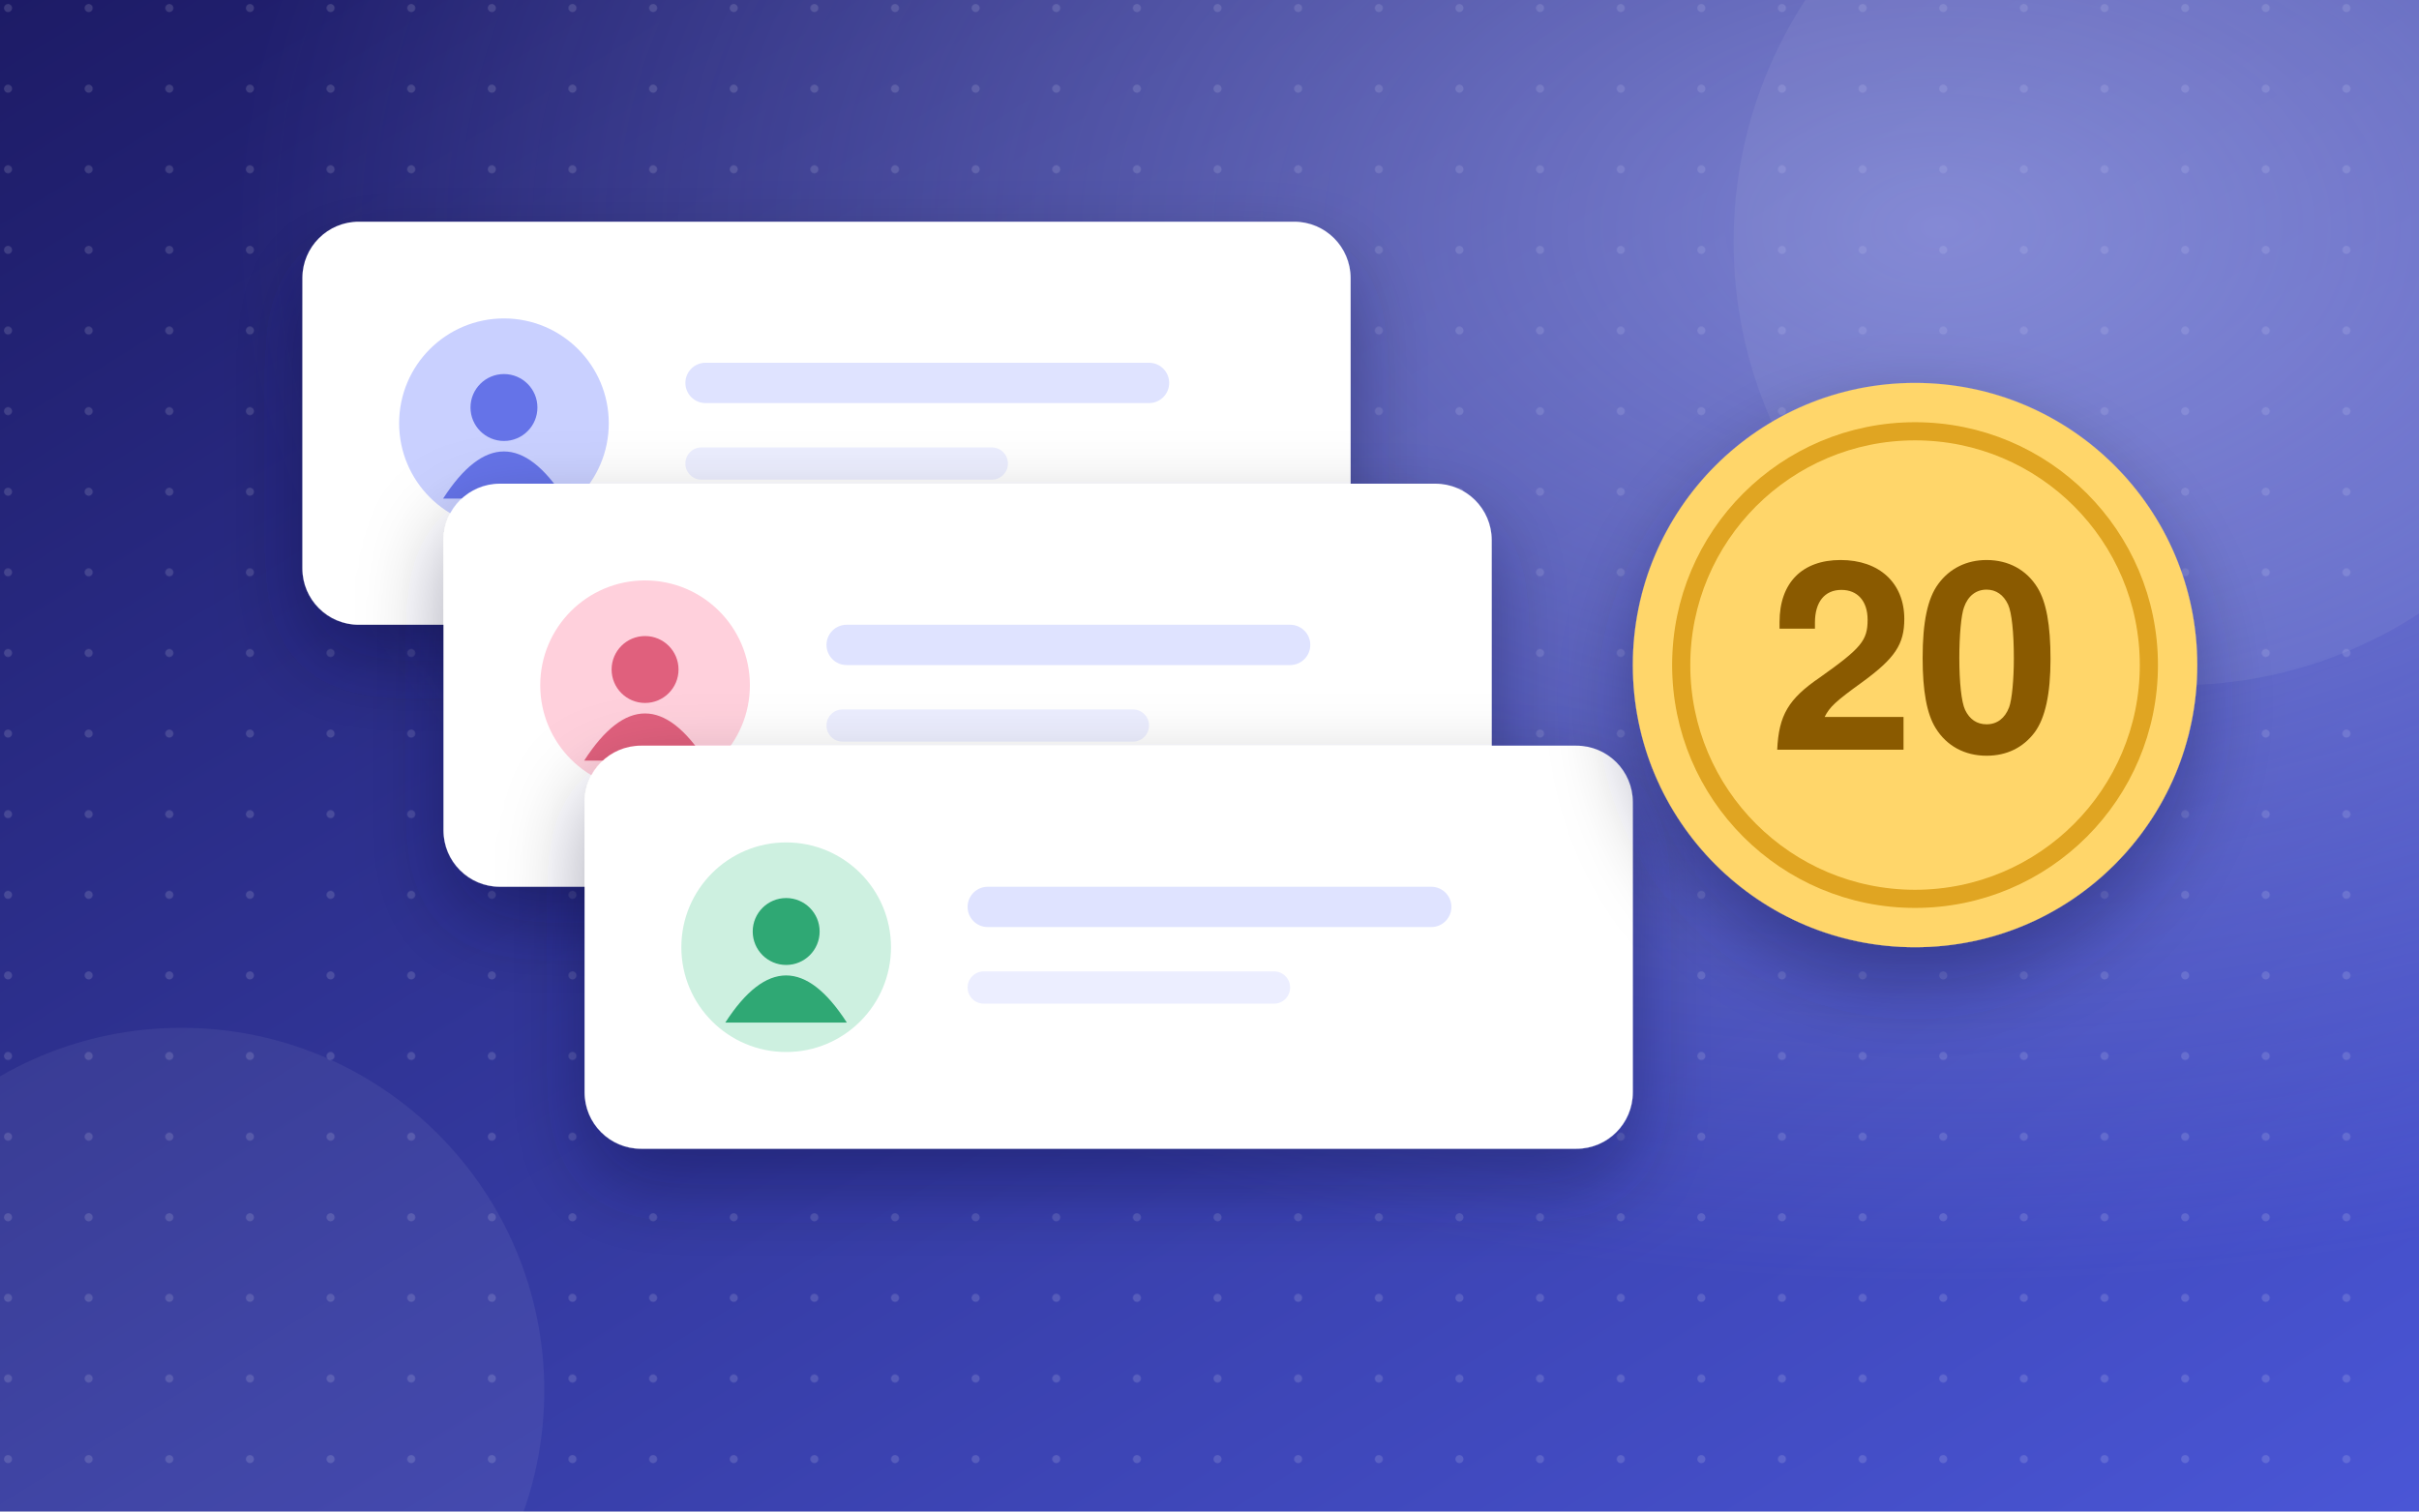
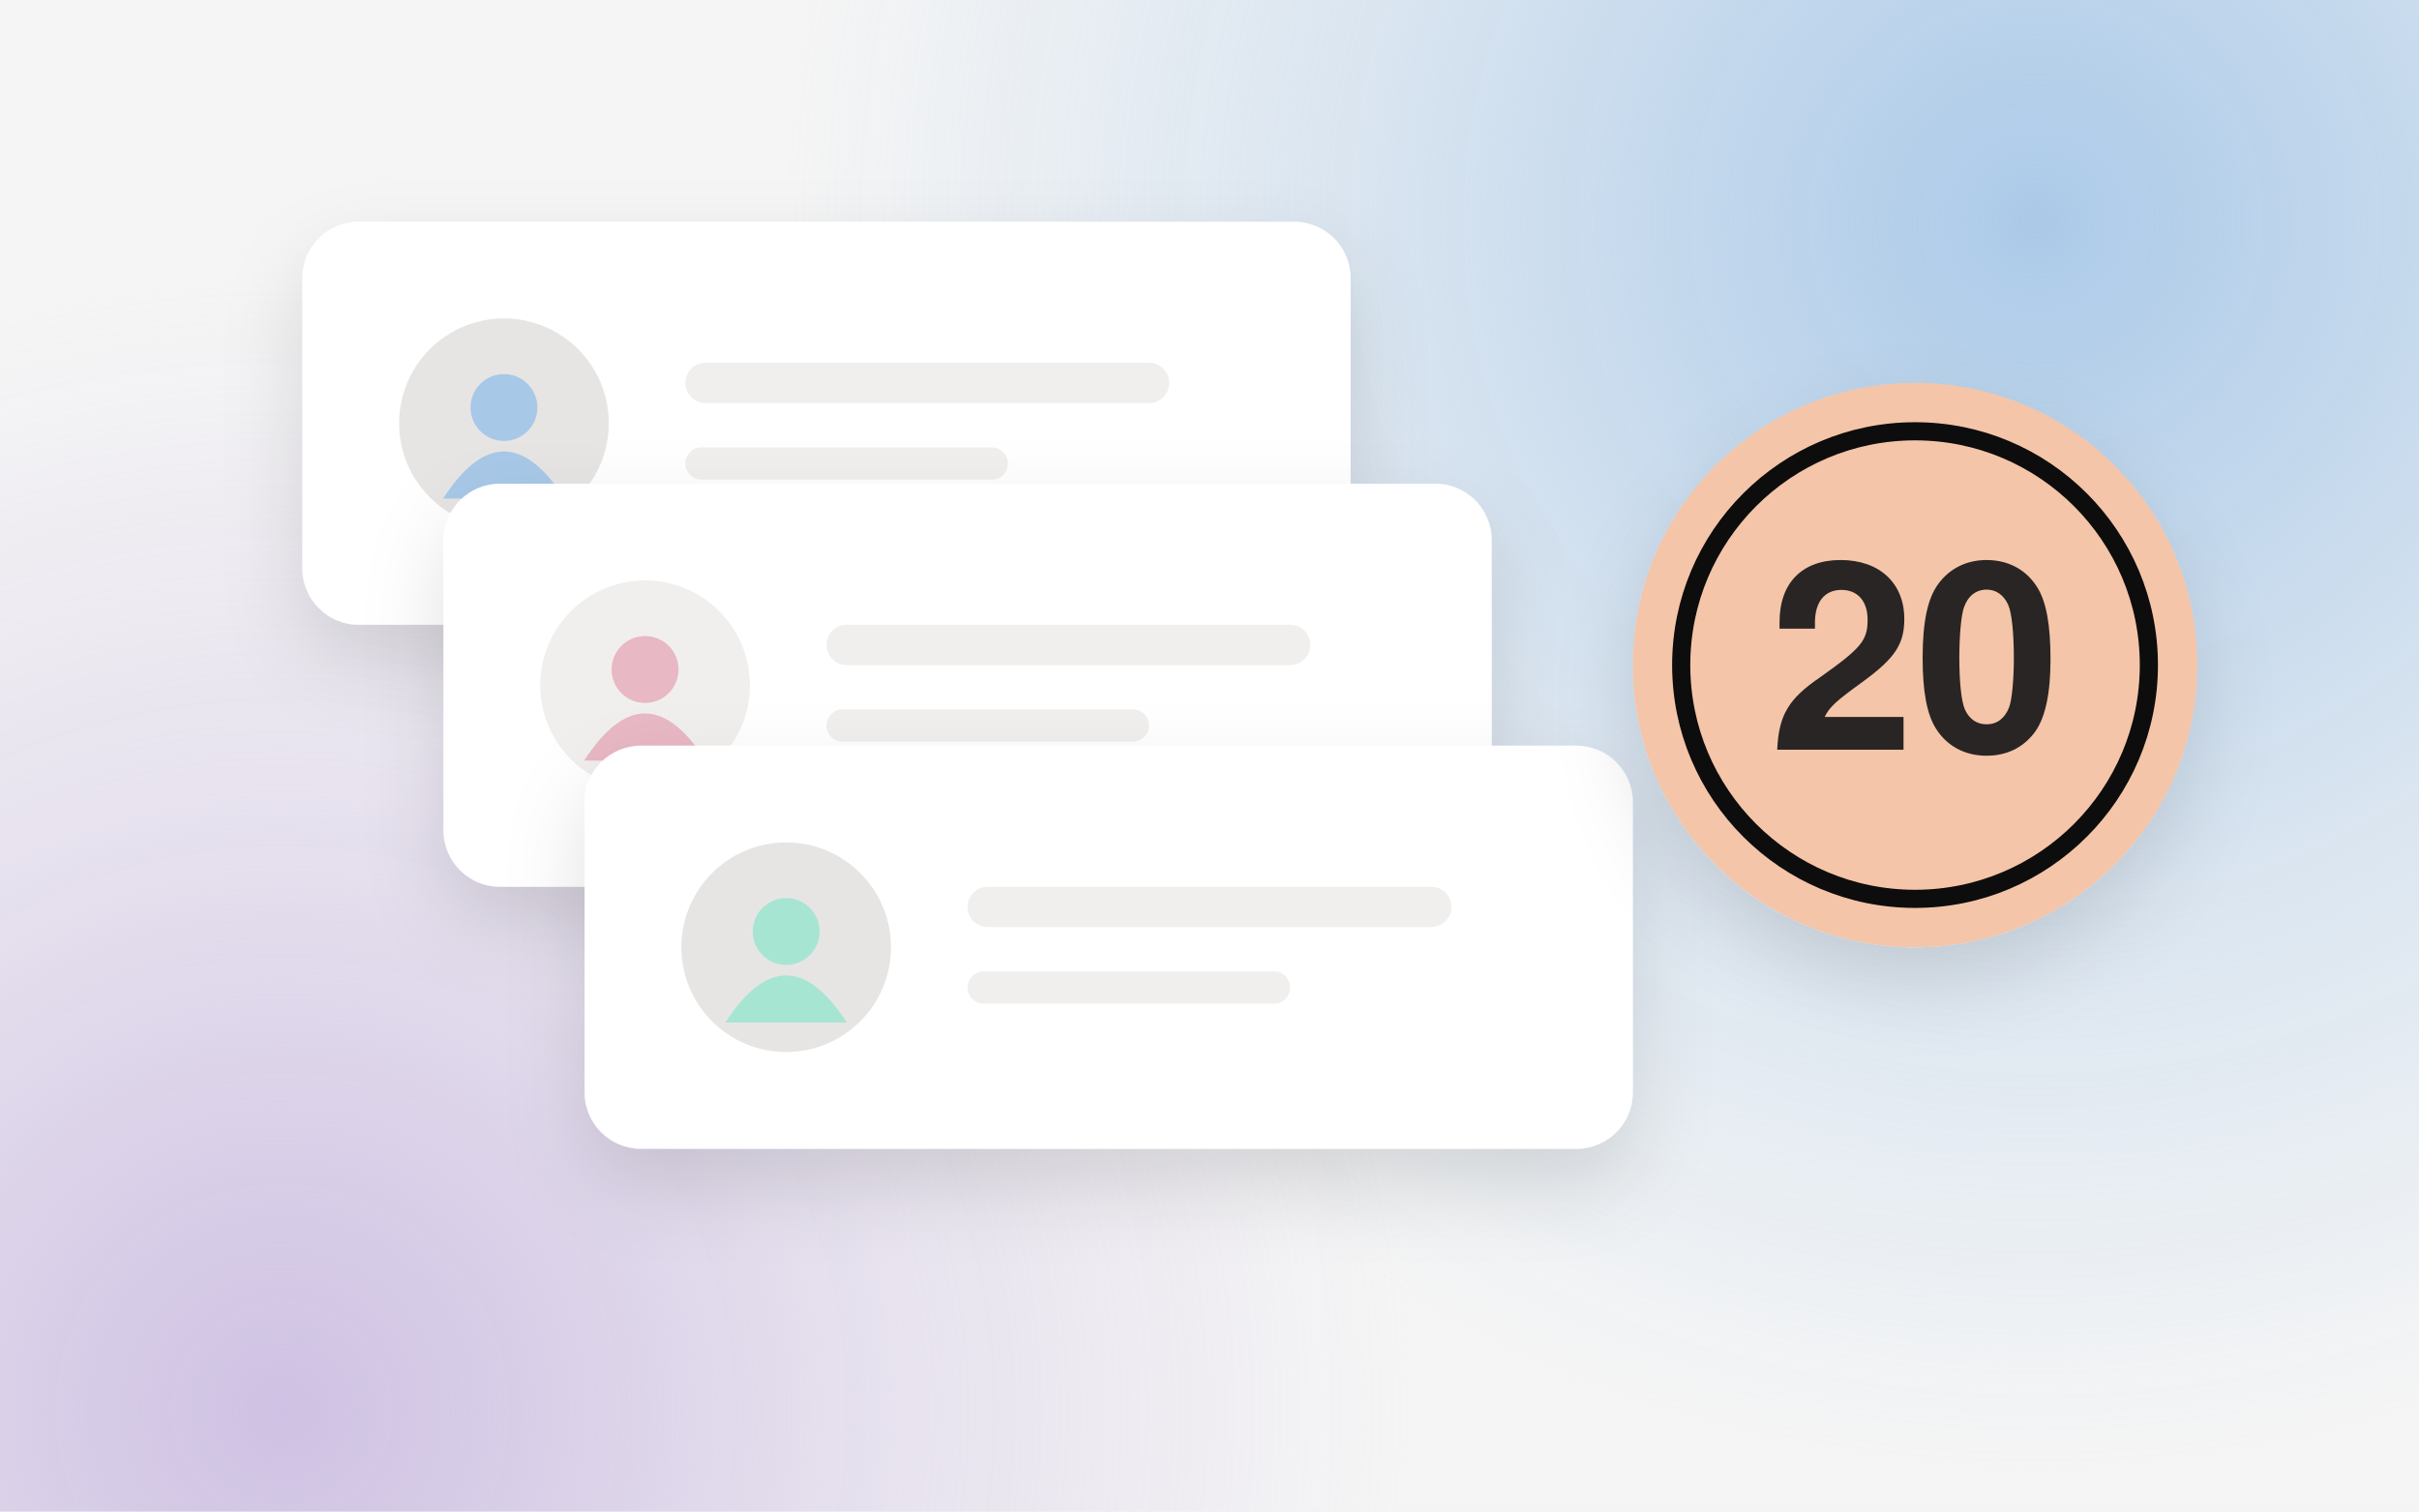
<svg xmlns="http://www.w3.org/2000/svg" viewBox="0 0 1200 750" width="1200" height="750">
  <defs>
-     <linearGradient id="bg4" x1="0" y1="0" x2="1" y2="1">
-       <stop offset="0" stop-color="#1d1b66" />
-       <stop offset="1" stop-color="#4a56d6" />
-     </linearGradient>
-     <radialGradient id="gl4" cx=".8" cy=".15" r=".7">
-       <stop offset="0" stop-color="#b9c0ff" stop-opacity=".55" />
-       <stop offset="1" stop-color="#b9c0ff" stop-opacity="0" />
+     <radialGradient id="bloomA" cx="1010" cy="110" r="620" gradientUnits="userSpaceOnUse">
+       <stop offset="0" stop-color="#a8c8e8" stop-opacity=".95" />
+       <stop offset=".55" stop-color="#a8c8e8" stop-opacity=".35" />
+       <stop offset="1" stop-color="#a8c8e8" stop-opacity="0" />
+     </radialGradient>
+     <radialGradient id="bloomB" cx="140" cy="700" r="560" gradientUnits="userSpaceOnUse">
+       <stop offset="0" stop-color="#c8b8e0" stop-opacity=".85" />
+       <stop offset=".55" stop-color="#c8b8e0" stop-opacity=".3" />
+       <stop offset="1" stop-color="#c8b8e0" stop-opacity="0" />
    </radialGradient>
    <filter id="sh" x="-60%" y="-60%" width="220%" height="240%">
-       <feDropShadow dx="0" dy="18" stdDeviation="20" flood-color="#0b0a33" flood-opacity=".35" />
+       <feDropShadow dx="0" dy="18" stdDeviation="20" flood-color="#0c0a09" flood-opacity=".12" />
    </filter>
-     <pattern id="dots" width="40" height="40" patternUnits="userSpaceOnUse">
-       <circle cx="4" cy="4" r="2" fill="#fff" fill-opacity=".14" />
-     </pattern>
  </defs>
-   <rect width="1200" height="750" fill="url(#bg4)" />
-   <rect width="1200" height="750" fill="url(#dots)" />
-   <rect width="1200" height="750" fill="url(#gl4)" />
-   <circle cx="1080" cy="120" r="220" fill="#fff" fill-opacity=".06" />
-   <circle cx="90" cy="690" r="180" fill="#fff" fill-opacity=".06" />
-   <rect x="150" y="110" width="520" height="200" rx="28" fill="#fff" filter="url(#sh)" />
-   <circle cx="250" cy="210" r="52" fill="#c9d0ff" />
-   <circle cx="250" cy="202.2" r="16.6" fill="#6573e8" />
-   <path d="M219.8 247.4 q30.2 -46.8 60.3 0" fill="#6573e8" />
-   <rect x="340" y="180" width="240" height="20" rx="10.0" fill="#dfe3ff" />
-   <rect x="340" y="222" width="160" height="16" rx="8.0" fill="#eceeff" />
-   <rect x="220" y="240" width="520" height="200" rx="28" fill="#fff" filter="url(#sh)" />
-   <circle cx="320" cy="340" r="52" fill="#ffd0dc" />
-   <circle cx="320" cy="332.2" r="16.6" fill="#e0607d" />
-   <path d="M289.8 377.4 q30.2 -46.8 60.3 0" fill="#e0607d" />
-   <rect x="410" y="310" width="240" height="20" rx="10.0" fill="#dfe3ff" />
-   <rect x="410" y="352" width="160" height="16" rx="8.0" fill="#eceeff" />
-   <rect x="290" y="370" width="520" height="200" rx="28" fill="#fff" filter="url(#sh)" />
-   <circle cx="390" cy="470" r="52" fill="#cdf0e0" />
-   <circle cx="390" cy="462.2" r="16.6" fill="#2fa874" />
-   <path d="M359.8 507.4 q30.2 -46.8 60.3 0" fill="#2fa874" />
-   <rect x="480" y="440" width="240" height="20" rx="10.0" fill="#dfe3ff" />
-   <rect x="480" y="482" width="160" height="16" rx="8.0" fill="#eceeff" />
+   <rect width="1200" height="750" fill="#f5f5f5" />
+   <rect width="1200" height="750" fill="url(#bloomA)" />
+   <rect width="1200" height="750" fill="url(#bloomB)" />
+   <rect x="150" y="110" width="520" height="200" rx="28" fill="#ffffff" filter="url(#sh)" />
+   <circle cx="250" cy="210" r="52" fill="#e7e5e4" />
+   <circle cx="250" cy="202.2" r="16.6" fill="#a8c8e8" />
+   <path d="M219.8 247.4 q30.2 -46.8 60.3 0" fill="#a8c8e8" />
+   <rect x="340" y="180" width="240" height="20" rx="10.0" fill="#f0efed" />
+   <rect x="340" y="222" width="160" height="16" rx="8.0" fill="#f0efed" />
+   <rect x="220" y="240" width="520" height="200" rx="28" fill="#ffffff" filter="url(#sh)" />
+   <circle cx="320" cy="340" r="52" fill="#f0efed" />
+   <circle cx="320" cy="332.2" r="16.6" fill="#e8b8c4" />
+   <path d="M289.8 377.4 q30.2 -46.8 60.3 0" fill="#e8b8c4" />
+   <rect x="410" y="310" width="240" height="20" rx="10.0" fill="#f0efed" />
+   <rect x="410" y="352" width="160" height="16" rx="8.0" fill="#f0efed" />
+   <rect x="290" y="370" width="520" height="200" rx="28" fill="#ffffff" filter="url(#sh)" />
+   <circle cx="390" cy="470" r="52" fill="#e7e5e4" />
+   <circle cx="390" cy="462.2" r="16.6" fill="#a7e5d3" />
+   <path d="M359.8 507.4 q30.2 -46.8 60.3 0" fill="#a7e5d3" />
+   <rect x="480" y="440" width="240" height="20" rx="10.0" fill="#f0efed" />
+   <rect x="480" y="482" width="160" height="16" rx="8.0" fill="#f0efed" />
  <g filter="url(#sh)">
-     <circle cx="950" cy="330" r="140" fill="#ffd66b" />
-     <circle cx="950" cy="330" r="116" fill="none" stroke="#e0a520" stroke-width="9" />
+     <circle cx="950" cy="330" r="140" fill="#f4c5a8" />
+     <circle cx="950" cy="330" r="116" fill="none" stroke="#0c0a09" stroke-width="9" />
  </g>
-   <text x="950" y="372" font-size="130" font-weight="800" fill="#8a5a00" text-anchor="middle" font-family="Helvetica, Arial, sans-serif">20</text>
+   <text x="950" y="372" font-size="130" font-weight="800" fill="#292524" text-anchor="middle" font-family="Helvetica, Arial, sans-serif">20</text>
</svg>
